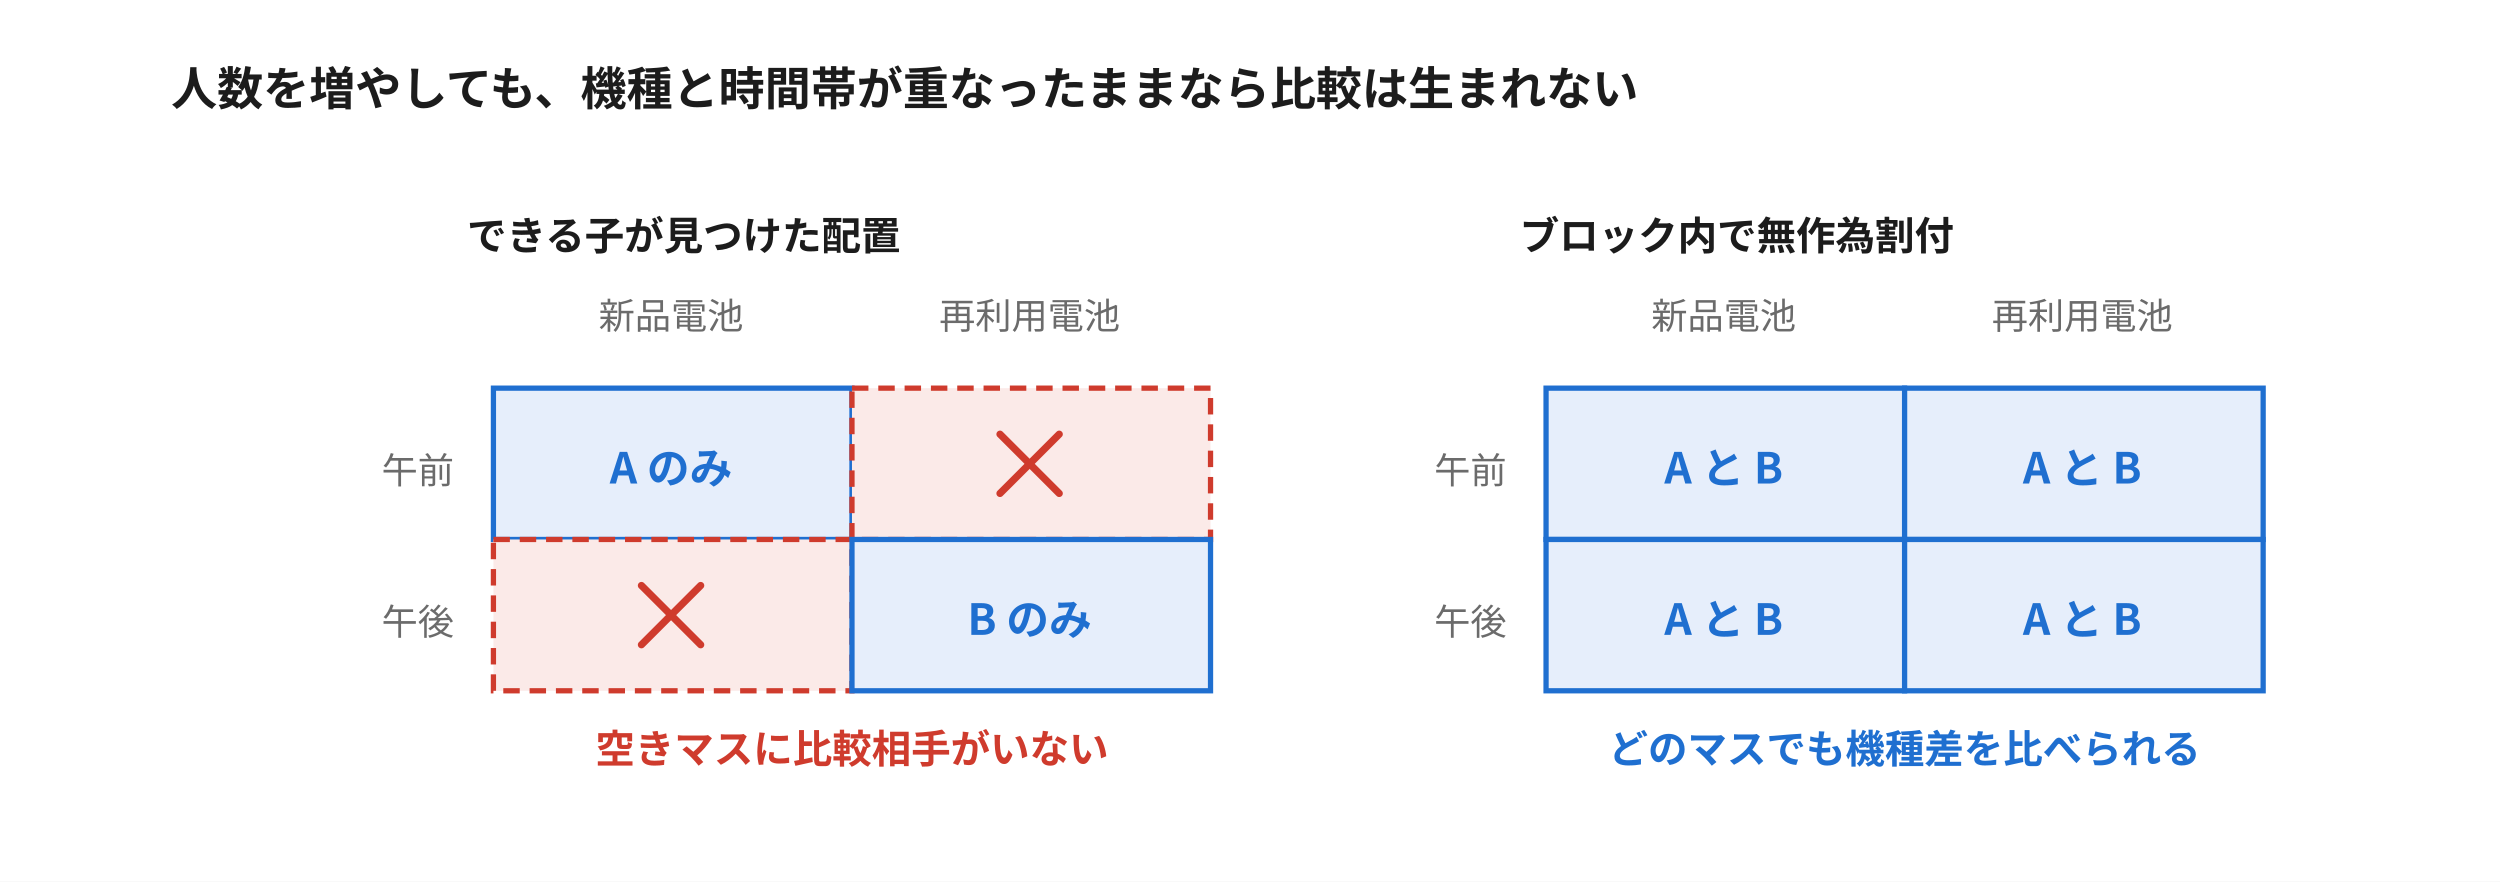
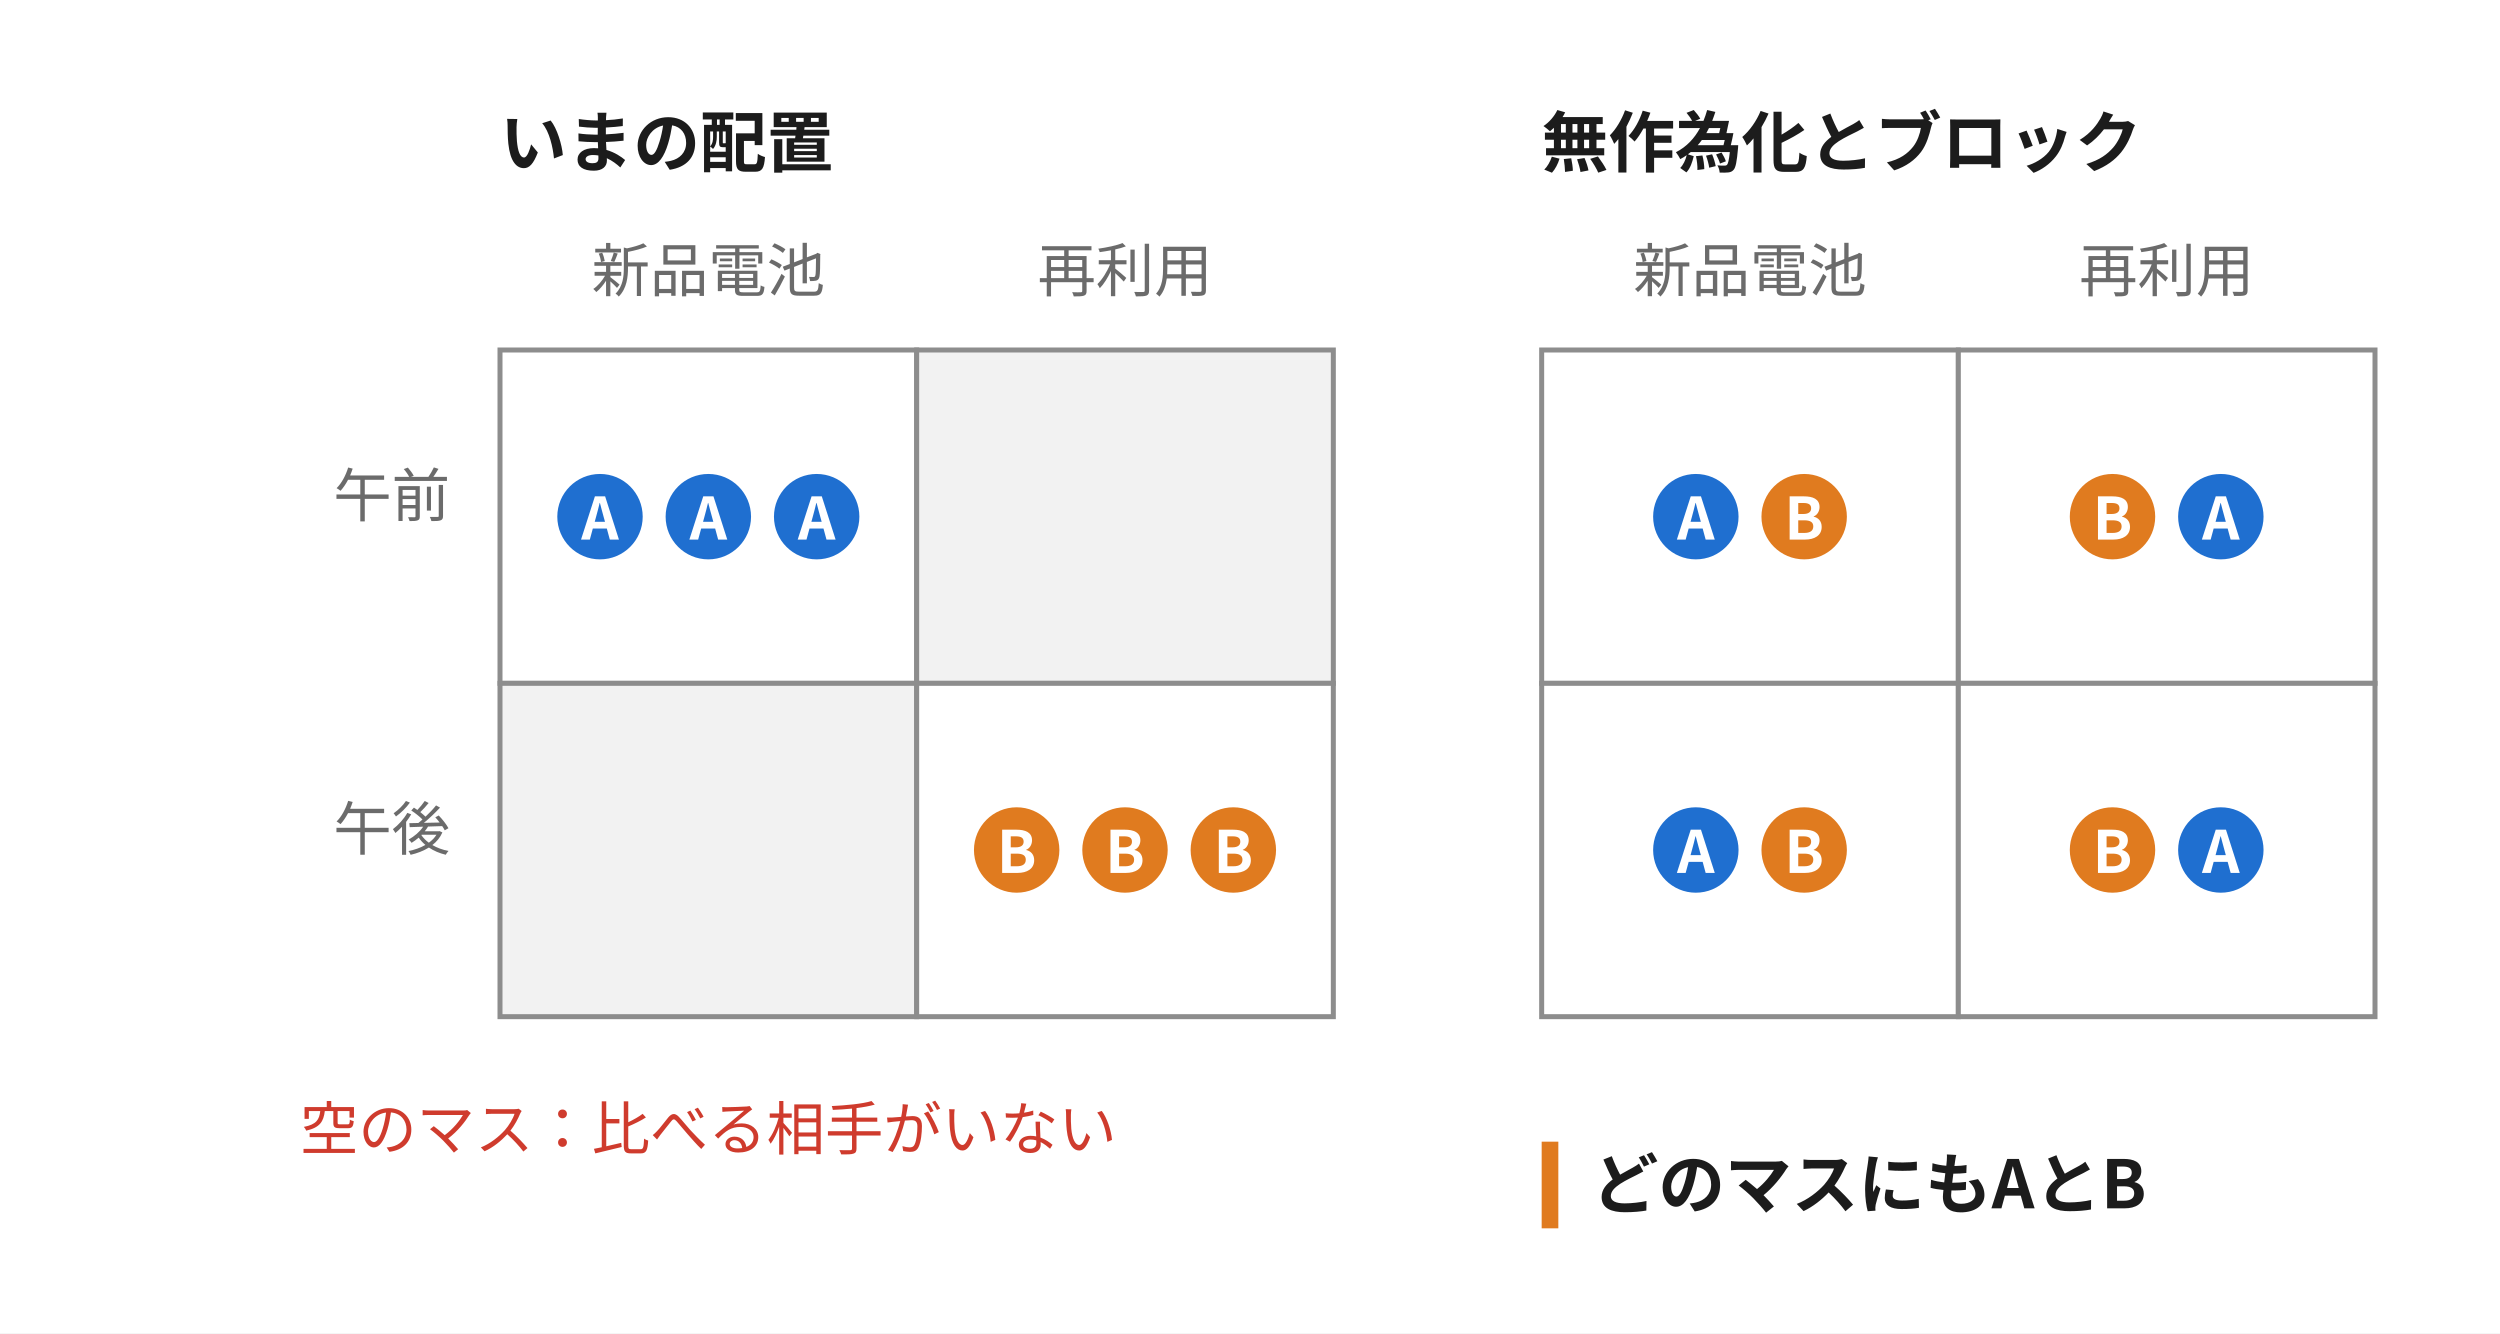
- <svg xmlns="http://www.w3.org/2000/svg" viewBox="0 0 760 268" role="img" aria-labelledby="title desc">
-   <rect x="0" y="0" width="760" height="268" fill="#ffffff" />
-   <text x="52" y="32" font-family="Noto Sans CJK JP, Hiragino Sans, Noto Sans JP, Yu Gothic, sans-serif" font-size="14" fill="#1c1c1c" text-anchor="start" font-weight="700">人数を増やしても、機種と時間帯が重なったままなら比較は生まれない</text>
-   <text x="142" y="76" font-family="Noto Sans CJK JP, Hiragino Sans, Noto Sans JP, Yu Gothic, sans-serif" font-size="12" fill="#1c1c1c" text-anchor="start" font-weight="700">できる子が見つけた配置</text>
-   <text x="204" y="100" font-family="Noto Sans CJK JP, Hiragino Sans, Noto Sans JP, Yu Gothic, sans-serif" font-size="11" fill="#6b6b6b" text-anchor="middle" font-weight="400">新品電池</text>
-   <text x="313" y="100" font-family="Noto Sans CJK JP, Hiragino Sans, Noto Sans JP, Yu Gothic, sans-serif" font-size="11" fill="#6b6b6b" text-anchor="middle" font-weight="400">再利用電池</text>
-   <text x="138" y="147" font-family="Noto Sans CJK JP, Hiragino Sans, Noto Sans JP, Yu Gothic, sans-serif" font-size="11" fill="#6b6b6b" text-anchor="end" font-weight="400">午前</text>
-   <rect x="150" y="118" width="109" height="46" rx="0" fill="#e6eefb" stroke="#1f6fd0" stroke-width="1.6" opacity="1" />
-   <text x="204" y="147" font-family="Noto Sans CJK JP, Hiragino Sans, Noto Sans JP, Yu Gothic, sans-serif" font-size="13" fill="#1f6fd0" text-anchor="middle" font-weight="700">A のみ</text>
-   <rect x="259" y="118" width="109" height="46" rx="0" fill="#fbeae8" stroke="#cf3b2d" stroke-width="1.6" opacity="1" stroke-dasharray="5 3" />
-   <line x1="304" y1="132" x2="322" y2="150" stroke="#cf3b2d" stroke-width="2.2" stroke-linecap="round" opacity="1" data-role="glyph" />
-   <line x1="322" y1="132" x2="304" y2="150" stroke="#cf3b2d" stroke-width="2.2" stroke-linecap="round" opacity="1" data-role="glyph" />
-   <text x="138" y="193" font-family="Noto Sans CJK JP, Hiragino Sans, Noto Sans JP, Yu Gothic, sans-serif" font-size="11" fill="#6b6b6b" text-anchor="end" font-weight="400">午後</text>
-   <rect x="150" y="164" width="109" height="46" rx="0" fill="#fbeae8" stroke="#cf3b2d" stroke-width="1.6" opacity="1" stroke-dasharray="5 3" />
-   <line x1="195" y1="178" x2="213" y2="196" stroke="#cf3b2d" stroke-width="2.2" stroke-linecap="round" opacity="1" data-role="glyph" />
-   <line x1="213" y1="178" x2="195" y2="196" stroke="#cf3b2d" stroke-width="2.2" stroke-linecap="round" opacity="1" data-role="glyph" />
-   <rect x="259" y="164" width="109" height="46" rx="0" fill="#e6eefb" stroke="#1f6fd0" stroke-width="1.6" opacity="1" />
-   <text x="313" y="193" font-family="Noto Sans CJK JP, Hiragino Sans, Noto Sans JP, Yu Gothic, sans-serif" font-size="13" fill="#1f6fd0" text-anchor="middle" font-weight="700">B のみ</text>
-   <text x="259" y="232" font-family="Noto Sans CJK JP, Hiragino Sans, Noto Sans JP, Yu Gothic, sans-serif" font-size="12" fill="#cf3b2d" text-anchor="middle" font-weight="700">空きマスに比較相手がいない</text>
-   <text x="462" y="76" font-family="Noto Sans CJK JP, Hiragino Sans, Noto Sans JP, Yu Gothic, sans-serif" font-size="12" fill="#1c1c1c" text-anchor="start" font-weight="700">ブロック内で無作為割付</text>
-   <text x="524" y="100" font-family="Noto Sans CJK JP, Hiragino Sans, Noto Sans JP, Yu Gothic, sans-serif" font-size="11" fill="#6b6b6b" text-anchor="middle" font-weight="400">新品電池</text>
-   <text x="633" y="100" font-family="Noto Sans CJK JP, Hiragino Sans, Noto Sans JP, Yu Gothic, sans-serif" font-size="11" fill="#6b6b6b" text-anchor="middle" font-weight="400">再利用電池</text>
-   <text x="458" y="147" font-family="Noto Sans CJK JP, Hiragino Sans, Noto Sans JP, Yu Gothic, sans-serif" font-size="11" fill="#6b6b6b" text-anchor="end" font-weight="400">午前</text>
-   <rect x="470" y="118" width="109" height="46" rx="0" fill="#e6eefb" stroke="#1f6fd0" stroke-width="1.6" opacity="1" />
-   <text x="524" y="147" font-family="Noto Sans CJK JP, Hiragino Sans, Noto Sans JP, Yu Gothic, sans-serif" font-size="13" fill="#1f6fd0" text-anchor="middle" font-weight="700">A と B</text>
-   <rect x="579" y="118" width="109" height="46" rx="0" fill="#e6eefb" stroke="#1f6fd0" stroke-width="1.6" opacity="1" />
-   <text x="633" y="147" font-family="Noto Sans CJK JP, Hiragino Sans, Noto Sans JP, Yu Gothic, sans-serif" font-size="13" fill="#1f6fd0" text-anchor="middle" font-weight="700">A と B</text>
-   <text x="458" y="193" font-family="Noto Sans CJK JP, Hiragino Sans, Noto Sans JP, Yu Gothic, sans-serif" font-size="11" fill="#6b6b6b" text-anchor="end" font-weight="400">午後</text>
-   <rect x="470" y="164" width="109" height="46" rx="0" fill="#e6eefb" stroke="#1f6fd0" stroke-width="1.6" opacity="1" />
-   <text x="524" y="193" font-family="Noto Sans CJK JP, Hiragino Sans, Noto Sans JP, Yu Gothic, sans-serif" font-size="13" fill="#1f6fd0" text-anchor="middle" font-weight="700">A と B</text>
-   <rect x="579" y="164" width="109" height="46" rx="0" fill="#e6eefb" stroke="#1f6fd0" stroke-width="1.6" opacity="1" />
-   <text x="633" y="193" font-family="Noto Sans CJK JP, Hiragino Sans, Noto Sans JP, Yu Gothic, sans-serif" font-size="13" fill="#1f6fd0" text-anchor="middle" font-weight="700">A と B</text>
-   <text x="579" y="232" font-family="Noto Sans CJK JP, Hiragino Sans, Noto Sans JP, Yu Gothic, sans-serif" font-size="12" fill="#1f6fd0" text-anchor="middle" font-weight="700">どのマスでも機種差を比べられる</text>
+ <svg xmlns="http://www.w3.org/2000/svg" viewBox="0 0 600 320" role="img" aria-labelledby="title">
+   <rect x="0" y="0" width="600" height="320" fill="#ffffff" />
+   <text x="120" y="40" font-family="Noto Sans CJK JP, Hiragino Sans, Yu Gothic, sans-serif" font-size="16" text-anchor="start" font-weight="700" fill="#1c1c1c">いまの配置</text>
+   <text x="170" y="70" font-family="Noto Sans CJK JP, Hiragino Sans, Yu Gothic, sans-serif" font-size="14" text-anchor="middle" fill="#6b6b6b">新品電池</text>
+   <text x="270" y="70" font-family="Noto Sans CJK JP, Hiragino Sans, Yu Gothic, sans-serif" font-size="14" text-anchor="middle" fill="#6b6b6b">再利用</text>
+   <text x="108" y="124" font-family="Noto Sans CJK JP, Hiragino Sans, Yu Gothic, sans-serif" font-size="14" text-anchor="end" fill="#6b6b6b">午前</text>
+   <rect x="120" y="84" width="100" height="80" fill="#ffffff" stroke="#8d8d8d" stroke-width="1.2" />
+   <circle cx="144" cy="124" r="11" fill="#1f6fd0" stroke="#ffffff" stroke-width="1.5" />
+   <text x="144" y="129.5" font-family="Noto Sans CJK JP, Hiragino Sans, Yu Gothic, sans-serif" font-size="14" text-anchor="middle" font-weight="700" fill="#ffffff">A</text>
+   <circle cx="170" cy="124" r="11" fill="#1f6fd0" stroke="#ffffff" stroke-width="1.5" />
+   <text x="170" y="129.5" font-family="Noto Sans CJK JP, Hiragino Sans, Yu Gothic, sans-serif" font-size="14" text-anchor="middle" font-weight="700" fill="#ffffff">A</text>
+   <circle cx="196" cy="124" r="11" fill="#1f6fd0" stroke="#ffffff" stroke-width="1.5" />
+   <text x="196" y="129.5" font-family="Noto Sans CJK JP, Hiragino Sans, Yu Gothic, sans-serif" font-size="14" text-anchor="middle" font-weight="700" fill="#ffffff">A</text>
+   <rect x="220" y="84" width="100" height="80" fill="#f2f2f2" stroke="#8d8d8d" stroke-width="1.2" />
+   <text x="108" y="204" font-family="Noto Sans CJK JP, Hiragino Sans, Yu Gothic, sans-serif" font-size="14" text-anchor="end" fill="#6b6b6b">午後</text>
+   <rect x="120" y="164" width="100" height="80" fill="#f2f2f2" stroke="#8d8d8d" stroke-width="1.2" />
+   <rect x="220" y="164" width="100" height="80" fill="#ffffff" stroke="#8d8d8d" stroke-width="1.2" />
+   <circle cx="244" cy="204" r="11" fill="#e07b1f" stroke="#ffffff" stroke-width="1.5" />
+   <text x="244" y="209.5" font-family="Noto Sans CJK JP, Hiragino Sans, Yu Gothic, sans-serif" font-size="14" text-anchor="middle" font-weight="700" fill="#ffffff">B</text>
+   <circle cx="270" cy="204" r="11" fill="#e07b1f" stroke="#ffffff" stroke-width="1.5" />
+   <text x="270" y="209.5" font-family="Noto Sans CJK JP, Hiragino Sans, Yu Gothic, sans-serif" font-size="14" text-anchor="middle" font-weight="700" fill="#ffffff">B</text>
+   <circle cx="296" cy="204" r="11" fill="#e07b1f" stroke="#ffffff" stroke-width="1.5" />
+   <text x="296" y="209.5" font-family="Noto Sans CJK JP, Hiragino Sans, Yu Gothic, sans-serif" font-size="14" text-anchor="middle" font-weight="700" fill="#ffffff">B</text>
+   <text x="370" y="40" font-family="Noto Sans CJK JP, Hiragino Sans, Yu Gothic, sans-serif" font-size="16" text-anchor="start" font-weight="700" fill="#1c1c1c">無作為化とブロック</text>
+   <text x="420" y="70" font-family="Noto Sans CJK JP, Hiragino Sans, Yu Gothic, sans-serif" font-size="14" text-anchor="middle" fill="#6b6b6b">新品電池</text>
+   <text x="520" y="70" font-family="Noto Sans CJK JP, Hiragino Sans, Yu Gothic, sans-serif" font-size="14" text-anchor="middle" fill="#6b6b6b">再利用</text>
+   <rect x="370" y="84" width="100" height="80" fill="#ffffff" stroke="#8d8d8d" stroke-width="1.2" />
+   <circle cx="407" cy="124" r="11" fill="#1f6fd0" stroke="#ffffff" stroke-width="1.5" />
+   <text x="407" y="129.5" font-family="Noto Sans CJK JP, Hiragino Sans, Yu Gothic, sans-serif" font-size="14" text-anchor="middle" font-weight="700" fill="#ffffff">A</text>
+   <circle cx="433" cy="124" r="11" fill="#e07b1f" stroke="#ffffff" stroke-width="1.5" />
+   <text x="433" y="129.5" font-family="Noto Sans CJK JP, Hiragino Sans, Yu Gothic, sans-serif" font-size="14" text-anchor="middle" font-weight="700" fill="#ffffff">B</text>
+   <rect x="470" y="84" width="100" height="80" fill="#ffffff" stroke="#8d8d8d" stroke-width="1.2" />
+   <circle cx="507" cy="124" r="11" fill="#e07b1f" stroke="#ffffff" stroke-width="1.5" />
+   <text x="507" y="129.5" font-family="Noto Sans CJK JP, Hiragino Sans, Yu Gothic, sans-serif" font-size="14" text-anchor="middle" font-weight="700" fill="#ffffff">B</text>
+   <circle cx="533" cy="124" r="11" fill="#1f6fd0" stroke="#ffffff" stroke-width="1.5" />
+   <text x="533" y="129.5" font-family="Noto Sans CJK JP, Hiragino Sans, Yu Gothic, sans-serif" font-size="14" text-anchor="middle" font-weight="700" fill="#ffffff">A</text>
+   <rect x="370" y="164" width="100" height="80" fill="#ffffff" stroke="#8d8d8d" stroke-width="1.2" />
+   <circle cx="407" cy="204" r="11" fill="#1f6fd0" stroke="#ffffff" stroke-width="1.5" />
+   <text x="407" y="209.5" font-family="Noto Sans CJK JP, Hiragino Sans, Yu Gothic, sans-serif" font-size="14" text-anchor="middle" font-weight="700" fill="#ffffff">A</text>
+   <circle cx="433" cy="204" r="11" fill="#e07b1f" stroke="#ffffff" stroke-width="1.5" />
+   <text x="433" y="209.5" font-family="Noto Sans CJK JP, Hiragino Sans, Yu Gothic, sans-serif" font-size="14" text-anchor="middle" font-weight="700" fill="#ffffff">B</text>
+   <rect x="470" y="164" width="100" height="80" fill="#ffffff" stroke="#8d8d8d" stroke-width="1.2" />
+   <circle cx="507" cy="204" r="11" fill="#e07b1f" stroke="#ffffff" stroke-width="1.5" />
+   <text x="507" y="209.5" font-family="Noto Sans CJK JP, Hiragino Sans, Yu Gothic, sans-serif" font-size="14" text-anchor="middle" font-weight="700" fill="#ffffff">B</text>
+   <circle cx="533" cy="204" r="11" fill="#1f6fd0" stroke="#ffffff" stroke-width="1.5" />
+   <text x="533" y="209.5" font-family="Noto Sans CJK JP, Hiragino Sans, Yu Gothic, sans-serif" font-size="14" text-anchor="middle" font-weight="700" fill="#ffffff">A</text>
+   <text x="170" y="276" font-family="Noto Sans CJK JP, Hiragino Sans, Yu Gothic, sans-serif" font-size="14" text-anchor="middle" fill="#cf3b2d">空のマス：比べる相手がいない</text>
+   <rect x="370" y="274" width="4" height="20.8" fill="#e07b1f" stroke="none" stroke-width="1.2" />
+   <text x="382" y="290" font-family="Noto Sans CJK JP, Hiragino Sans, Yu Gothic, sans-serif" font-size="16" text-anchor="start" font-weight="700" fill="#1c1c1c">どのマスにもAとB</text>
</svg>
